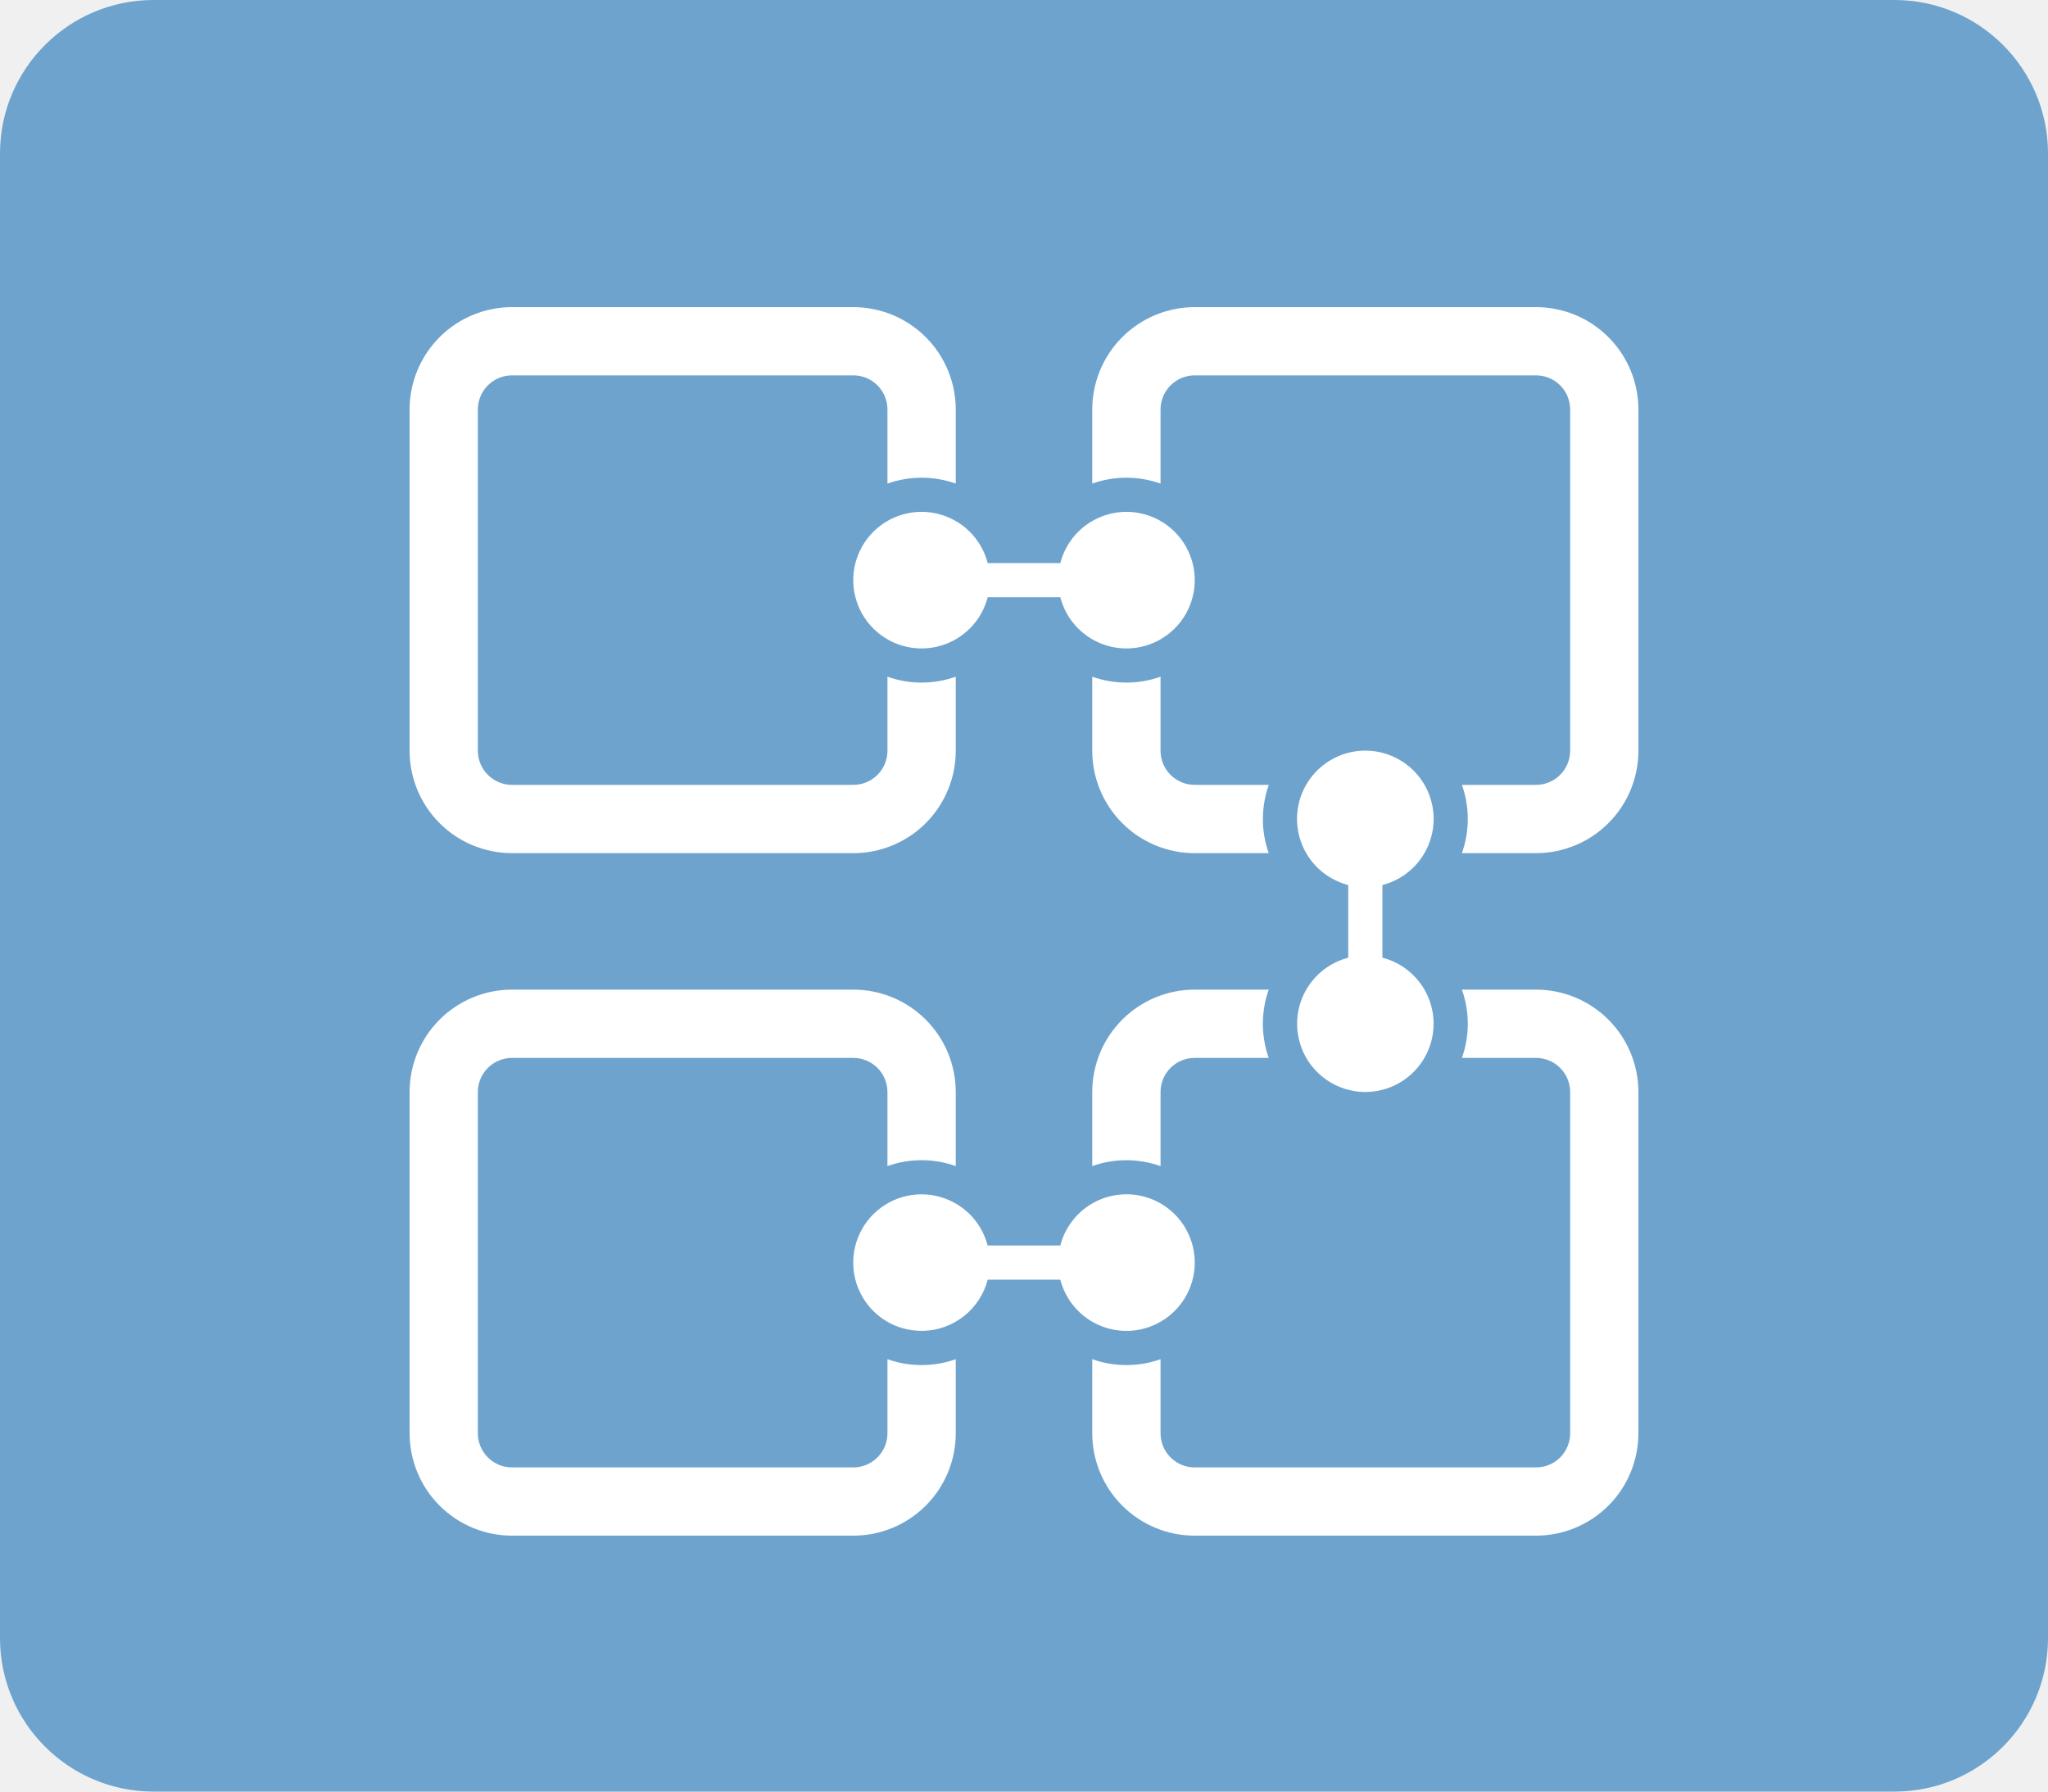
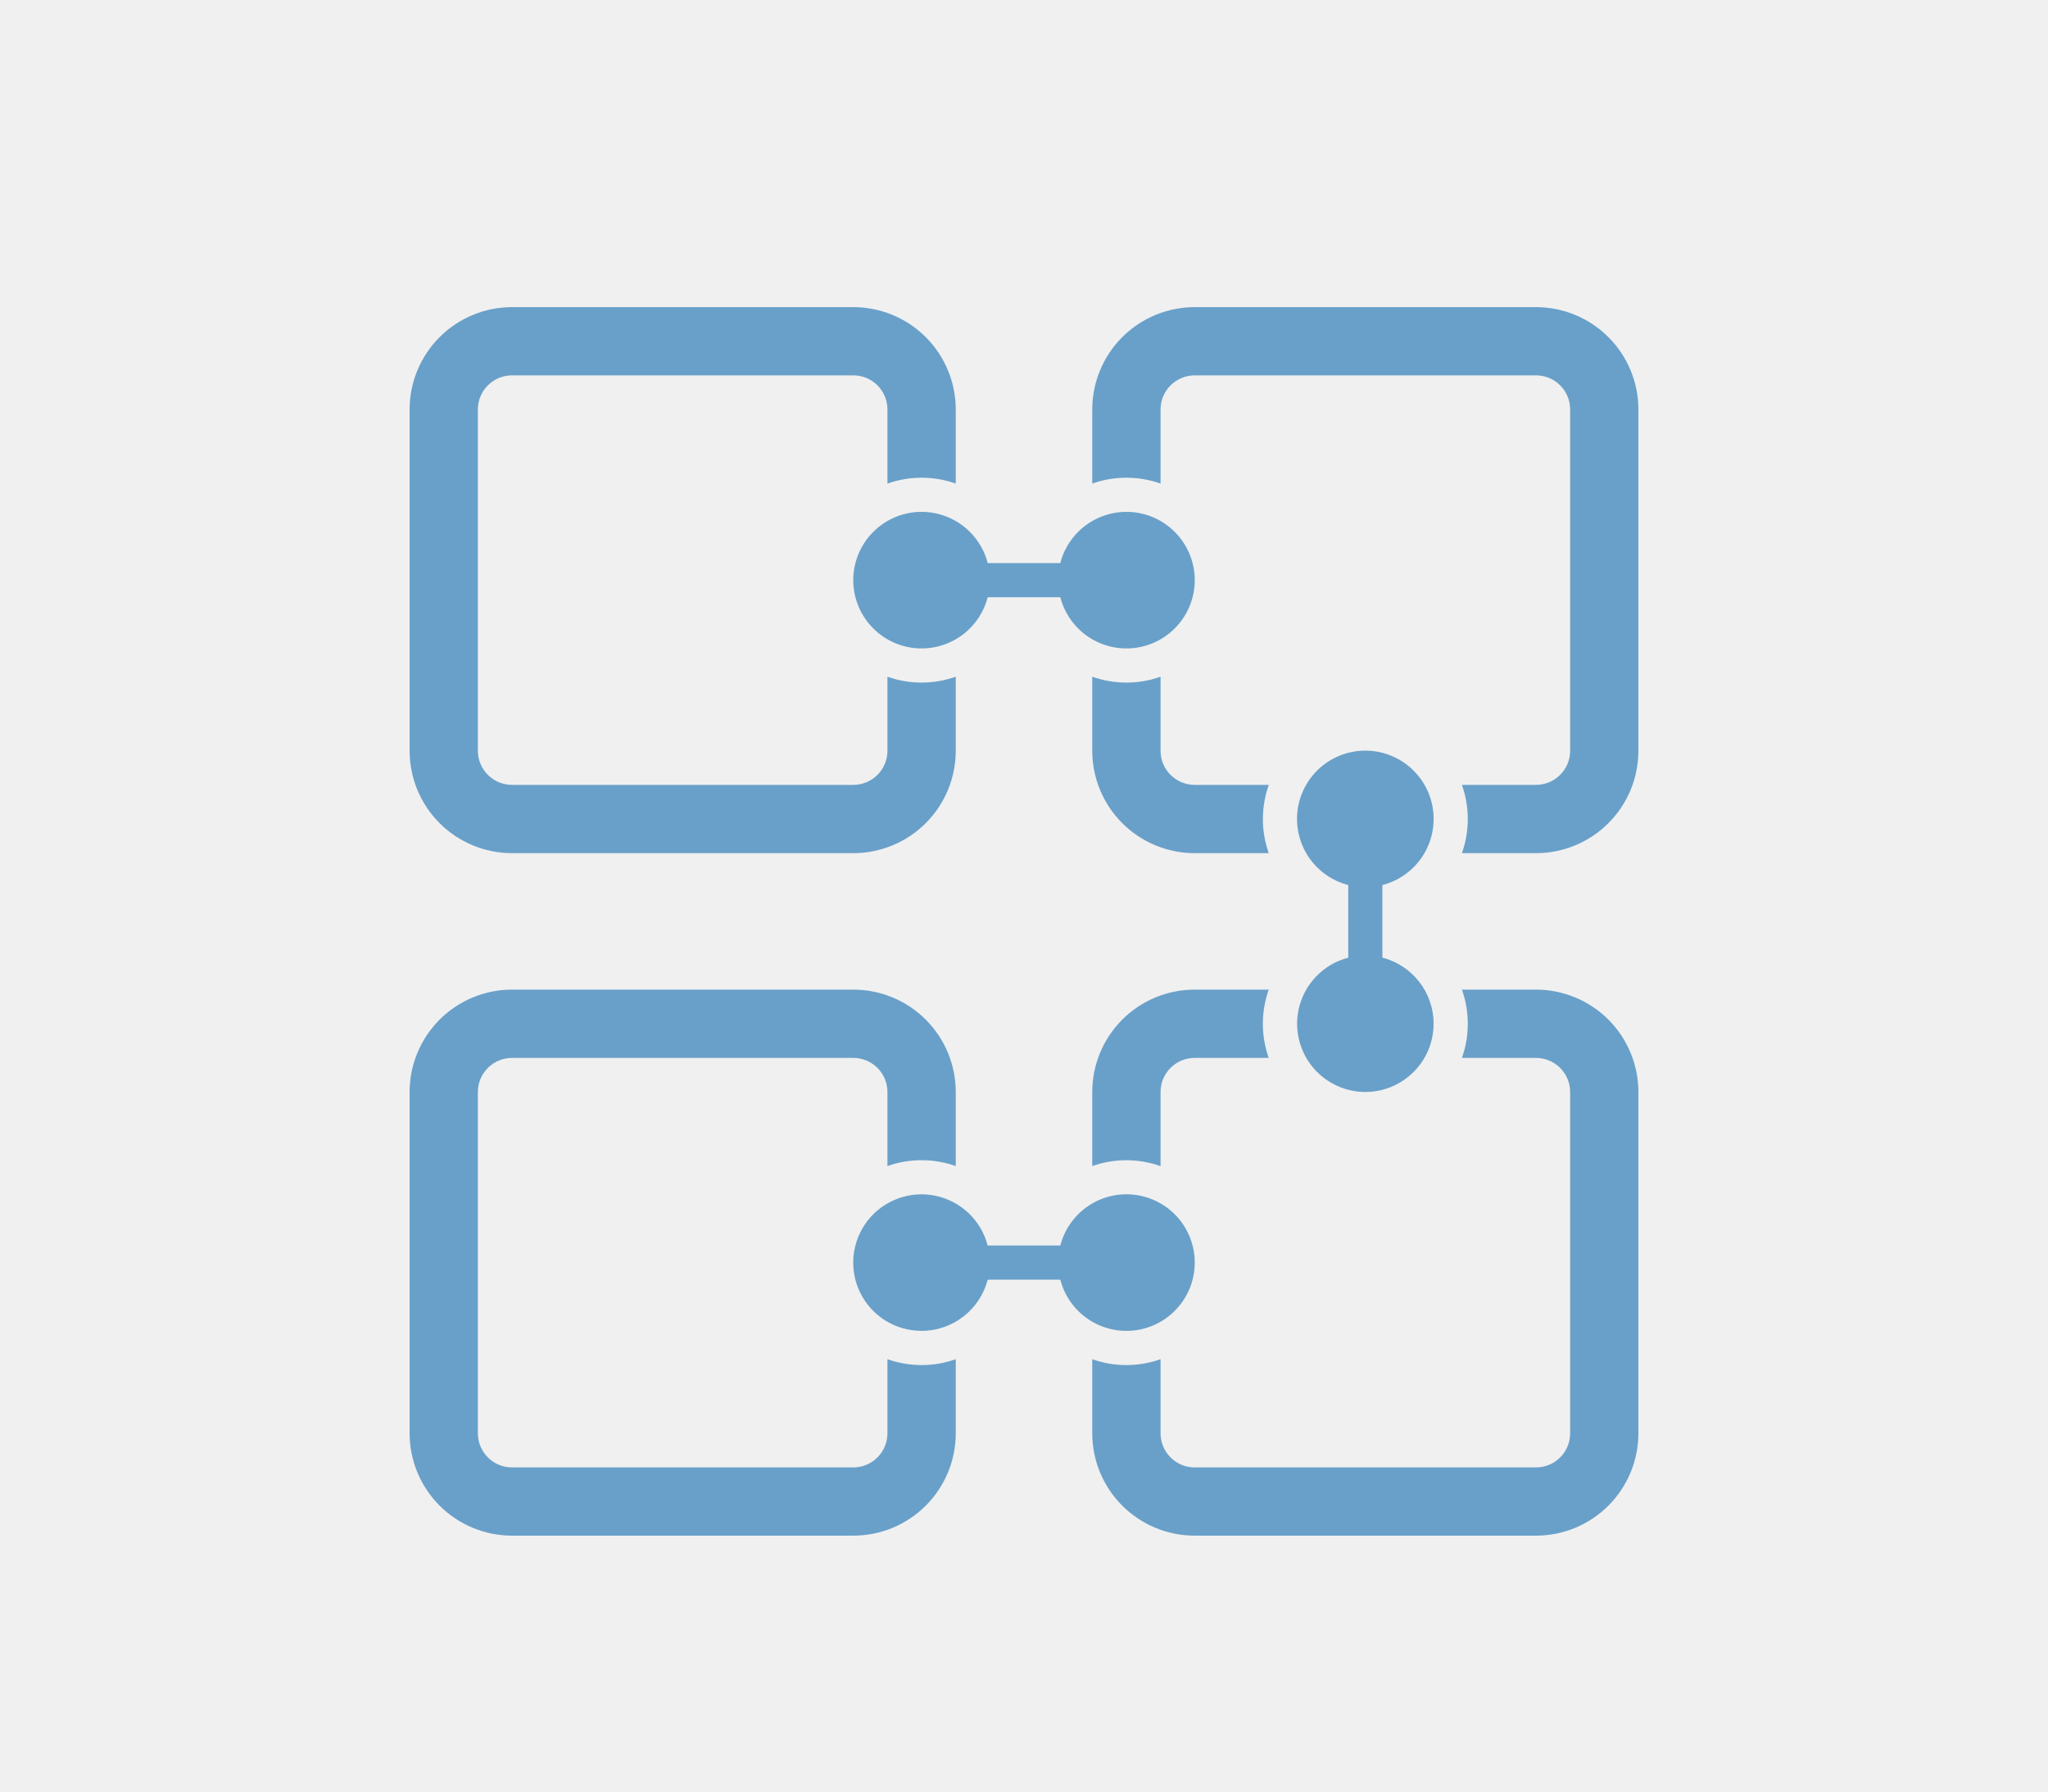
<svg xmlns="http://www.w3.org/2000/svg" width="40" height="35" viewBox="0 0 40 35" fill="none">
-   <g clip-path="url(#clip0_4157_8885)">
-     <path d="M37 0C38.657 0 40 1.343 40 3V32C40 33.657 38.657 35 37 35H3C1.343 35 4.42933e-08 33.657 0 32V3C0 1.343 1.343 6.44255e-08 3 0H37Z" fill="#6EA3CD" />
-     <path d="M10 6C9.47 6 8.961 6.211 8.586 6.586C8.211 6.961 8 7.47 8 8V14.667C8 15.197 8.211 15.706 8.586 16.081C8.961 16.456 9.47 16.667 10 16.667H16.667C17.197 16.667 17.706 16.456 18.081 16.081C18.456 15.706 18.667 15.197 18.667 14.667V13.22C18.235 13.373 17.765 13.373 17.333 13.22V14.667C17.333 14.844 17.262 15.013 17.138 15.138C17.013 15.262 16.844 15.333 16.667 15.333H10C9.823 15.333 9.654 15.263 9.529 15.138C9.404 15.013 9.333 14.844 9.333 14.667V8C9.333 7.632 9.632 7.333 10 7.333H16.667C17.035 7.333 17.333 7.632 17.333 8V9.447C17.765 9.294 18.235 9.294 18.667 9.447V8C18.667 7.47 18.456 6.961 18.081 6.586C17.706 6.211 17.197 6 16.667 6H10ZM21.333 8C21.333 7.47 21.544 6.961 21.919 6.586C22.294 6.211 22.803 6 23.333 6H30C30.53 6 31.039 6.211 31.414 6.586C31.789 6.961 32 7.47 32 8V14.667C32 15.197 31.789 15.706 31.414 16.081C31.039 16.456 30.53 16.667 30 16.667H28.553C28.706 16.235 28.706 15.765 28.553 15.333H30C30.177 15.333 30.346 15.263 30.471 15.138C30.596 15.013 30.667 14.844 30.667 14.667V8C30.667 7.823 30.597 7.653 30.472 7.528C30.347 7.403 30.177 7.333 30 7.333H23.333C23.156 7.333 22.987 7.404 22.862 7.529C22.737 7.654 22.667 7.823 22.667 8V9.447C22.235 9.294 21.765 9.294 21.333 9.447V8ZM24.781 15.333H23.333C23.156 15.333 22.987 15.262 22.862 15.138C22.738 15.013 22.667 14.844 22.667 14.667V13.22C22.235 13.373 21.765 13.373 21.333 13.22V14.667C21.333 15.197 21.544 15.706 21.919 16.081C22.294 16.456 22.803 16.667 23.333 16.667H24.78C24.627 16.235 24.628 15.765 24.781 15.333ZM8 21.333C8 20.803 8.211 20.294 8.586 19.919C8.961 19.544 9.47 19.333 10 19.333H16.667C17.197 19.333 17.706 19.544 18.081 19.919C18.456 20.294 18.667 20.803 18.667 21.333V22.78C18.235 22.627 17.765 22.627 17.333 22.78V21.333C17.333 21.156 17.262 20.987 17.138 20.862C17.013 20.738 16.844 20.667 16.667 20.667H10C9.823 20.667 9.654 20.737 9.529 20.862C9.404 20.987 9.333 21.156 9.333 21.333V28C9.333 28.368 9.632 28.667 10 28.667H16.667C16.844 28.667 17.013 28.596 17.138 28.471C17.263 28.346 17.333 28.177 17.333 28V26.553C17.765 26.706 18.235 26.706 18.667 26.553V28C18.667 28.53 18.456 29.039 18.081 29.414C17.706 29.789 17.197 30 16.667 30H10C9.47 30 8.961 29.789 8.586 29.414C8.211 29.039 8 28.53 8 28L8 21.333ZM30 20.667H28.553C28.706 20.235 28.706 19.765 28.553 19.333H30C30.53 19.333 31.039 19.544 31.414 19.919C31.789 20.294 32 20.803 32 21.333V28C32 28.53 31.789 29.039 31.414 29.414C31.039 29.789 30.53 30 30 30H23.333C22.803 30 22.294 29.789 21.919 29.414C21.544 29.039 21.333 28.53 21.333 28V26.553C21.765 26.706 22.235 26.706 22.667 26.553V28C22.667 28.368 22.965 28.667 23.333 28.667H30C30.177 28.667 30.347 28.597 30.472 28.472C30.597 28.347 30.667 28.177 30.667 28V21.333C30.667 21.156 30.596 20.987 30.471 20.862C30.346 20.737 30.177 20.667 30 20.667ZM22.667 22.781V21.333C22.667 20.965 22.965 20.667 23.333 20.667H24.78C24.627 20.235 24.627 19.765 24.78 19.333H23.333C22.803 19.333 22.294 19.544 21.919 19.919C21.544 20.294 21.333 20.803 21.333 21.333V22.78C21.765 22.627 22.235 22.628 22.667 22.781ZM28 20C28 20.249 27.93 20.494 27.798 20.705C27.666 20.916 27.477 21.087 27.254 21.196C27.03 21.306 26.78 21.351 26.532 21.326C26.284 21.3 26.048 21.206 25.851 21.053C25.654 20.901 25.503 20.696 25.417 20.462C25.33 20.228 25.311 19.975 25.361 19.731C25.412 19.487 25.529 19.262 25.701 19.081C25.873 18.9 26.092 18.771 26.333 18.709V17.29C26.019 17.209 25.745 17.016 25.562 16.747C25.38 16.478 25.302 16.152 25.343 15.83C25.384 15.508 25.541 15.212 25.785 14.997C26.028 14.783 26.342 14.664 26.666 14.664C26.991 14.664 27.305 14.783 27.548 14.997C27.792 15.212 27.949 15.508 27.99 15.83C28.031 16.152 27.953 16.478 27.771 16.747C27.588 17.016 27.314 17.209 27 17.29V18.708C27.575 18.856 28 19.378 28 19.999M18 25.999C18.621 25.999 19.143 25.574 19.291 24.999H20.709C20.79 25.313 20.983 25.587 21.252 25.77C21.521 25.952 21.847 26.03 22.169 25.989C22.491 25.948 22.787 25.791 23.002 25.547C23.216 25.304 23.335 24.99 23.335 24.666C23.335 24.341 23.216 24.027 23.002 23.784C22.787 23.54 22.491 23.383 22.169 23.342C21.847 23.301 21.521 23.379 21.252 23.561C20.983 23.744 20.79 24.018 20.709 24.332H19.29C19.227 24.09 19.099 23.871 18.918 23.699C18.737 23.527 18.511 23.41 18.267 23.359C18.023 23.309 17.769 23.328 17.535 23.415C17.301 23.502 17.096 23.652 16.943 23.85C16.791 24.047 16.696 24.284 16.671 24.532C16.646 24.78 16.691 25.03 16.801 25.254C16.911 25.478 17.082 25.667 17.294 25.799C17.506 25.931 17.75 25.999 18 25.999ZM19.291 11.667C19.21 11.981 19.017 12.255 18.748 12.438C18.479 12.62 18.153 12.698 17.831 12.657C17.509 12.616 17.213 12.459 16.998 12.215C16.784 11.972 16.665 11.658 16.665 11.334C16.665 11.009 16.784 10.695 16.998 10.452C17.213 10.208 17.509 10.051 17.831 10.01C18.153 9.969 18.479 10.047 18.748 10.229C19.017 10.412 19.21 10.686 19.291 11H20.709C20.79 10.686 20.983 10.412 21.252 10.229C21.521 10.047 21.847 9.969 22.169 10.01C22.491 10.051 22.787 10.208 23.002 10.452C23.216 10.695 23.335 11.009 23.335 11.334C23.335 11.658 23.216 11.972 23.002 12.215C22.787 12.459 22.491 12.616 22.169 12.657C21.847 12.698 21.521 12.62 21.252 12.438C20.983 12.255 20.79 11.981 20.709 11.667H19.291Z" fill="white" />
-   </g>
-   <defs>
-     <clipPath id="clip0_4157_8885">
-       <rect width="40" height="35" fill="white" />
-     </clipPath>
-   </defs>
+   <path d="M10 6C9.47 6 8.961 6.211 8.586 6.586C8.211 6.961 8 7.47 8 8V14.667C8 15.197 8.211 15.706 8.586 16.081C8.961 16.456 9.47 16.667 10 16.667H16.667C17.197 16.667 17.706 16.456 18.081 16.081C18.456 15.706 18.667 15.197 18.667 14.667V13.22C18.235 13.373 17.765 13.373 17.333 13.22V14.667C17.333 14.844 17.262 15.013 17.138 15.138C17.013 15.262 16.844 15.333 16.667 15.333H10C9.823 15.333 9.654 15.263 9.529 15.138C9.404 15.013 9.333 14.844 9.333 14.667V8C9.333 7.632 9.632 7.333 10 7.333H16.667C17.035 7.333 17.333 7.632 17.333 8V9.447C17.765 9.294 18.235 9.294 18.667 9.447V8C18.667 7.47 18.456 6.961 18.081 6.586C17.706 6.211 17.197 6 16.667 6H10ZM21.333 8C21.333 7.47 21.544 6.961 21.919 6.586C22.294 6.211 22.803 6 23.333 6H30C30.53 6 31.039 6.211 31.414 6.586C31.789 6.961 32 7.47 32 8V14.667C32 15.197 31.789 15.706 31.414 16.081C31.039 16.456 30.53 16.667 30 16.667H28.553C28.706 16.235 28.706 15.765 28.553 15.333H30C30.177 15.333 30.346 15.263 30.471 15.138C30.596 15.013 30.667 14.844 30.667 14.667V8C30.667 7.823 30.597 7.653 30.472 7.528C30.347 7.403 30.177 7.333 30 7.333H23.333C23.156 7.333 22.987 7.404 22.862 7.529C22.737 7.654 22.667 7.823 22.667 8V9.447C22.235 9.294 21.765 9.294 21.333 9.447V8ZM24.781 15.333H23.333C23.156 15.333 22.987 15.262 22.862 15.138C22.738 15.013 22.667 14.844 22.667 14.667V13.22C22.235 13.373 21.765 13.373 21.333 13.22V14.667C21.333 15.197 21.544 15.706 21.919 16.081C22.294 16.456 22.803 16.667 23.333 16.667H24.78C24.627 16.235 24.628 15.765 24.781 15.333ZM8 21.333C8 20.803 8.211 20.294 8.586 19.919C8.961 19.544 9.47 19.333 10 19.333H16.667C17.197 19.333 17.706 19.544 18.081 19.919C18.456 20.294 18.667 20.803 18.667 21.333V22.78C18.235 22.627 17.765 22.627 17.333 22.78V21.333C17.333 21.156 17.262 20.987 17.138 20.862C17.013 20.738 16.844 20.667 16.667 20.667H10C9.823 20.667 9.654 20.737 9.529 20.862C9.404 20.987 9.333 21.156 9.333 21.333V28C9.333 28.368 9.632 28.667 10 28.667H16.667C16.844 28.667 17.013 28.596 17.138 28.471C17.263 28.346 17.333 28.177 17.333 28V26.553C17.765 26.706 18.235 26.706 18.667 26.553V28C18.667 28.53 18.456 29.039 18.081 29.414C17.706 29.789 17.197 30 16.667 30H10C9.47 30 8.961 29.789 8.586 29.414C8.211 29.039 8 28.53 8 28L8 21.333ZM30 20.667H28.553C28.706 20.235 28.706 19.765 28.553 19.333H30C30.53 19.333 31.039 19.544 31.414 19.919C31.789 20.294 32 20.803 32 21.333V28C32 28.53 31.789 29.039 31.414 29.414C31.039 29.789 30.53 30 30 30H23.333C22.803 30 22.294 29.789 21.919 29.414C21.544 29.039 21.333 28.53 21.333 28V26.553C21.765 26.706 22.235 26.706 22.667 26.553V28C22.667 28.368 22.965 28.667 23.333 28.667H30C30.177 28.667 30.347 28.597 30.472 28.472C30.597 28.347 30.667 28.177 30.667 28V21.333C30.667 21.156 30.596 20.987 30.471 20.862C30.346 20.737 30.177 20.667 30 20.667ZM22.667 22.781V21.333C22.667 20.965 22.965 20.667 23.333 20.667H24.78C24.627 20.235 24.627 19.765 24.78 19.333H23.333C22.803 19.333 22.294 19.544 21.919 19.919C21.544 20.294 21.333 20.803 21.333 21.333V22.78C21.765 22.627 22.235 22.628 22.667 22.781ZM28 20C28 20.249 27.93 20.494 27.798 20.705C27.666 20.916 27.477 21.087 27.254 21.196C27.03 21.306 26.78 21.351 26.532 21.326C26.284 21.3 26.048 21.206 25.851 21.053C25.654 20.901 25.503 20.696 25.417 20.462C25.33 20.228 25.311 19.975 25.361 19.731C25.412 19.487 25.529 19.262 25.701 19.081C25.873 18.9 26.092 18.771 26.333 18.709V17.29C26.019 17.209 25.745 17.016 25.562 16.747C25.38 16.478 25.302 16.152 25.343 15.83C25.384 15.508 25.541 15.212 25.785 14.997C26.028 14.783 26.342 14.664 26.666 14.664C26.991 14.664 27.305 14.783 27.548 14.997C27.792 15.212 27.949 15.508 27.99 15.83C28.031 16.152 27.953 16.478 27.771 16.747C27.588 17.016 27.314 17.209 27 17.29V18.708C27.575 18.856 28 19.378 28 19.999M18 25.999C18.621 25.999 19.143 25.574 19.291 24.999H20.709C20.79 25.313 20.983 25.587 21.252 25.77C21.521 25.952 21.847 26.03 22.169 25.989C22.491 25.948 22.787 25.791 23.002 25.547C23.216 25.304 23.335 24.99 23.335 24.666C23.335 24.341 23.216 24.027 23.002 23.784C22.787 23.54 22.491 23.383 22.169 23.342C21.847 23.301 21.521 23.379 21.252 23.561C20.983 23.744 20.79 24.018 20.709 24.332H19.29C19.227 24.09 19.099 23.871 18.918 23.699C18.737 23.527 18.511 23.41 18.267 23.359C18.023 23.309 17.769 23.328 17.535 23.415C17.301 23.502 17.096 23.652 16.943 23.85C16.791 24.047 16.696 24.284 16.671 24.532C16.646 24.78 16.691 25.03 16.801 25.254C16.911 25.478 17.082 25.667 17.294 25.799C17.506 25.931 17.75 25.999 18 25.999ZM19.291 11.667C19.21 11.981 19.017 12.255 18.748 12.438C18.479 12.62 18.153 12.698 17.831 12.657C17.509 12.616 17.213 12.459 16.998 12.215C16.784 11.972 16.665 11.658 16.665 11.334C16.665 11.009 16.784 10.695 16.998 10.452C17.213 10.208 17.509 10.051 17.831 10.01C18.153 9.969 18.479 10.047 18.748 10.229C19.017 10.412 19.21 10.686 19.291 11H20.709C20.79 10.686 20.983 10.412 21.252 10.229C21.521 10.047 21.847 9.969 22.169 10.01C22.491 10.051 22.787 10.208 23.002 10.452C23.216 10.695 23.335 11.009 23.335 11.334C23.335 11.658 23.216 11.972 23.002 12.215C22.787 12.459 22.491 12.616 22.169 12.657C21.847 12.698 21.521 12.62 21.252 12.438C20.983 12.255 20.79 11.981 20.709 11.667H19.291Z" fill="#69A0C9" />
</svg>
